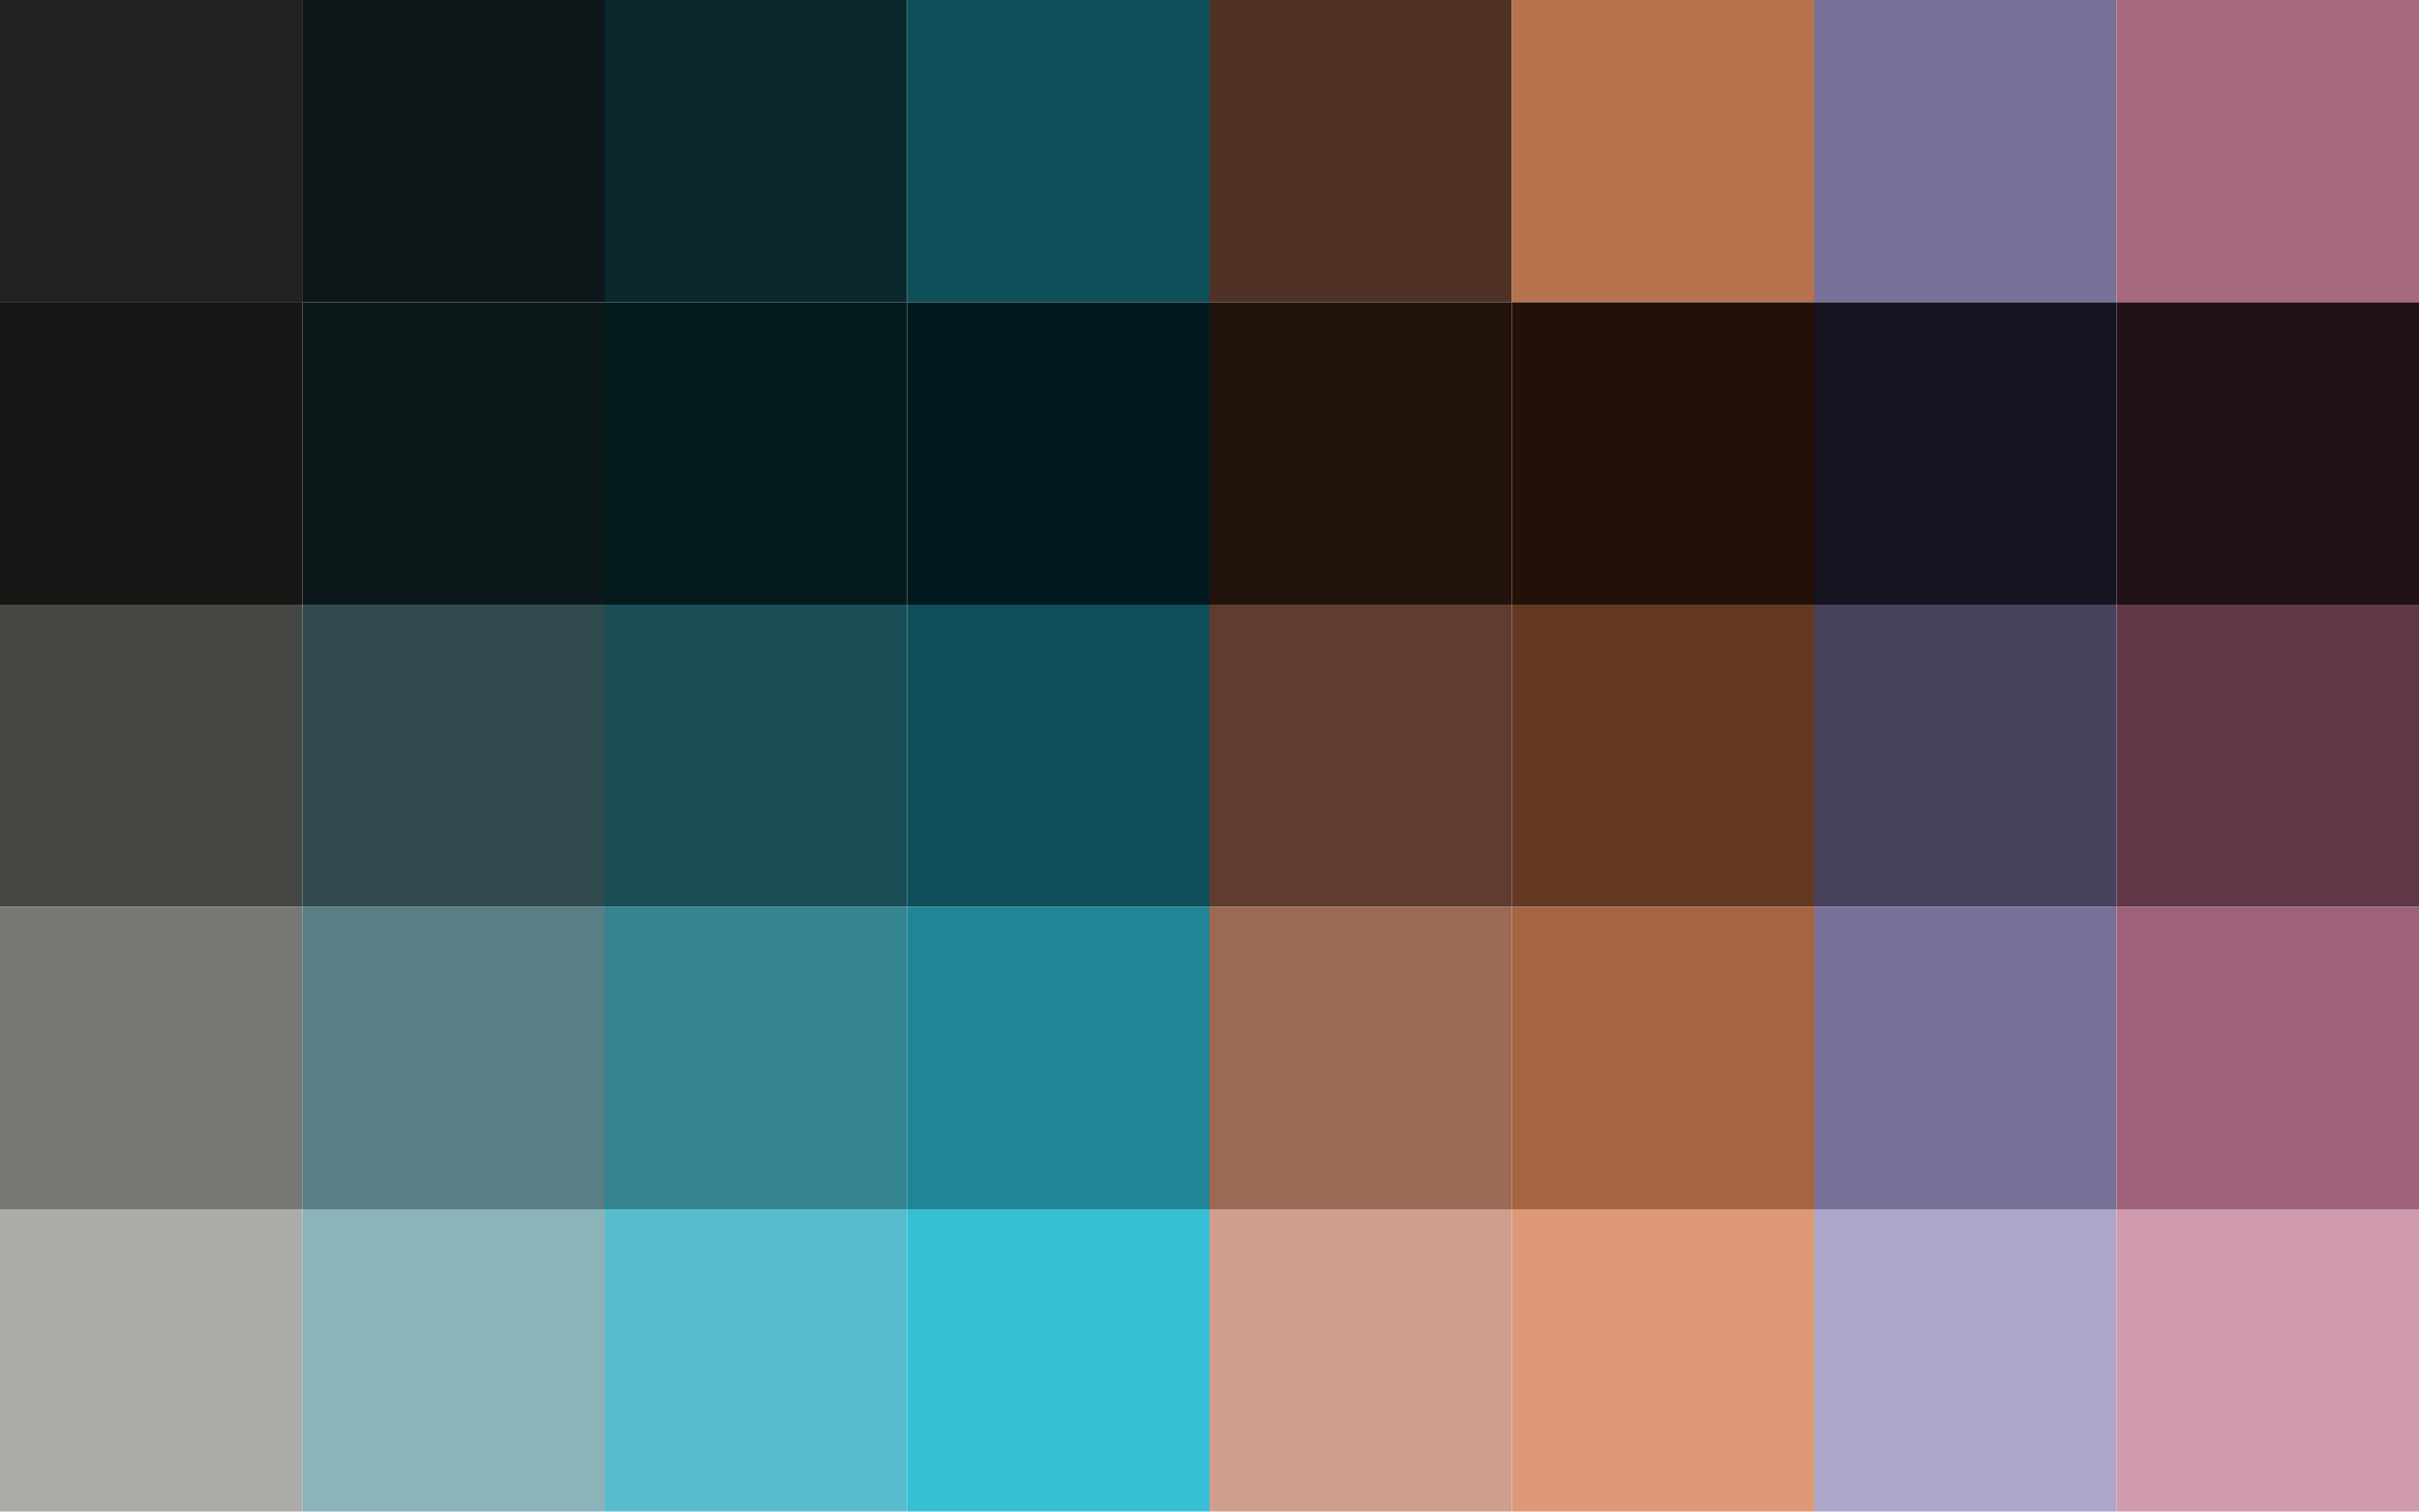
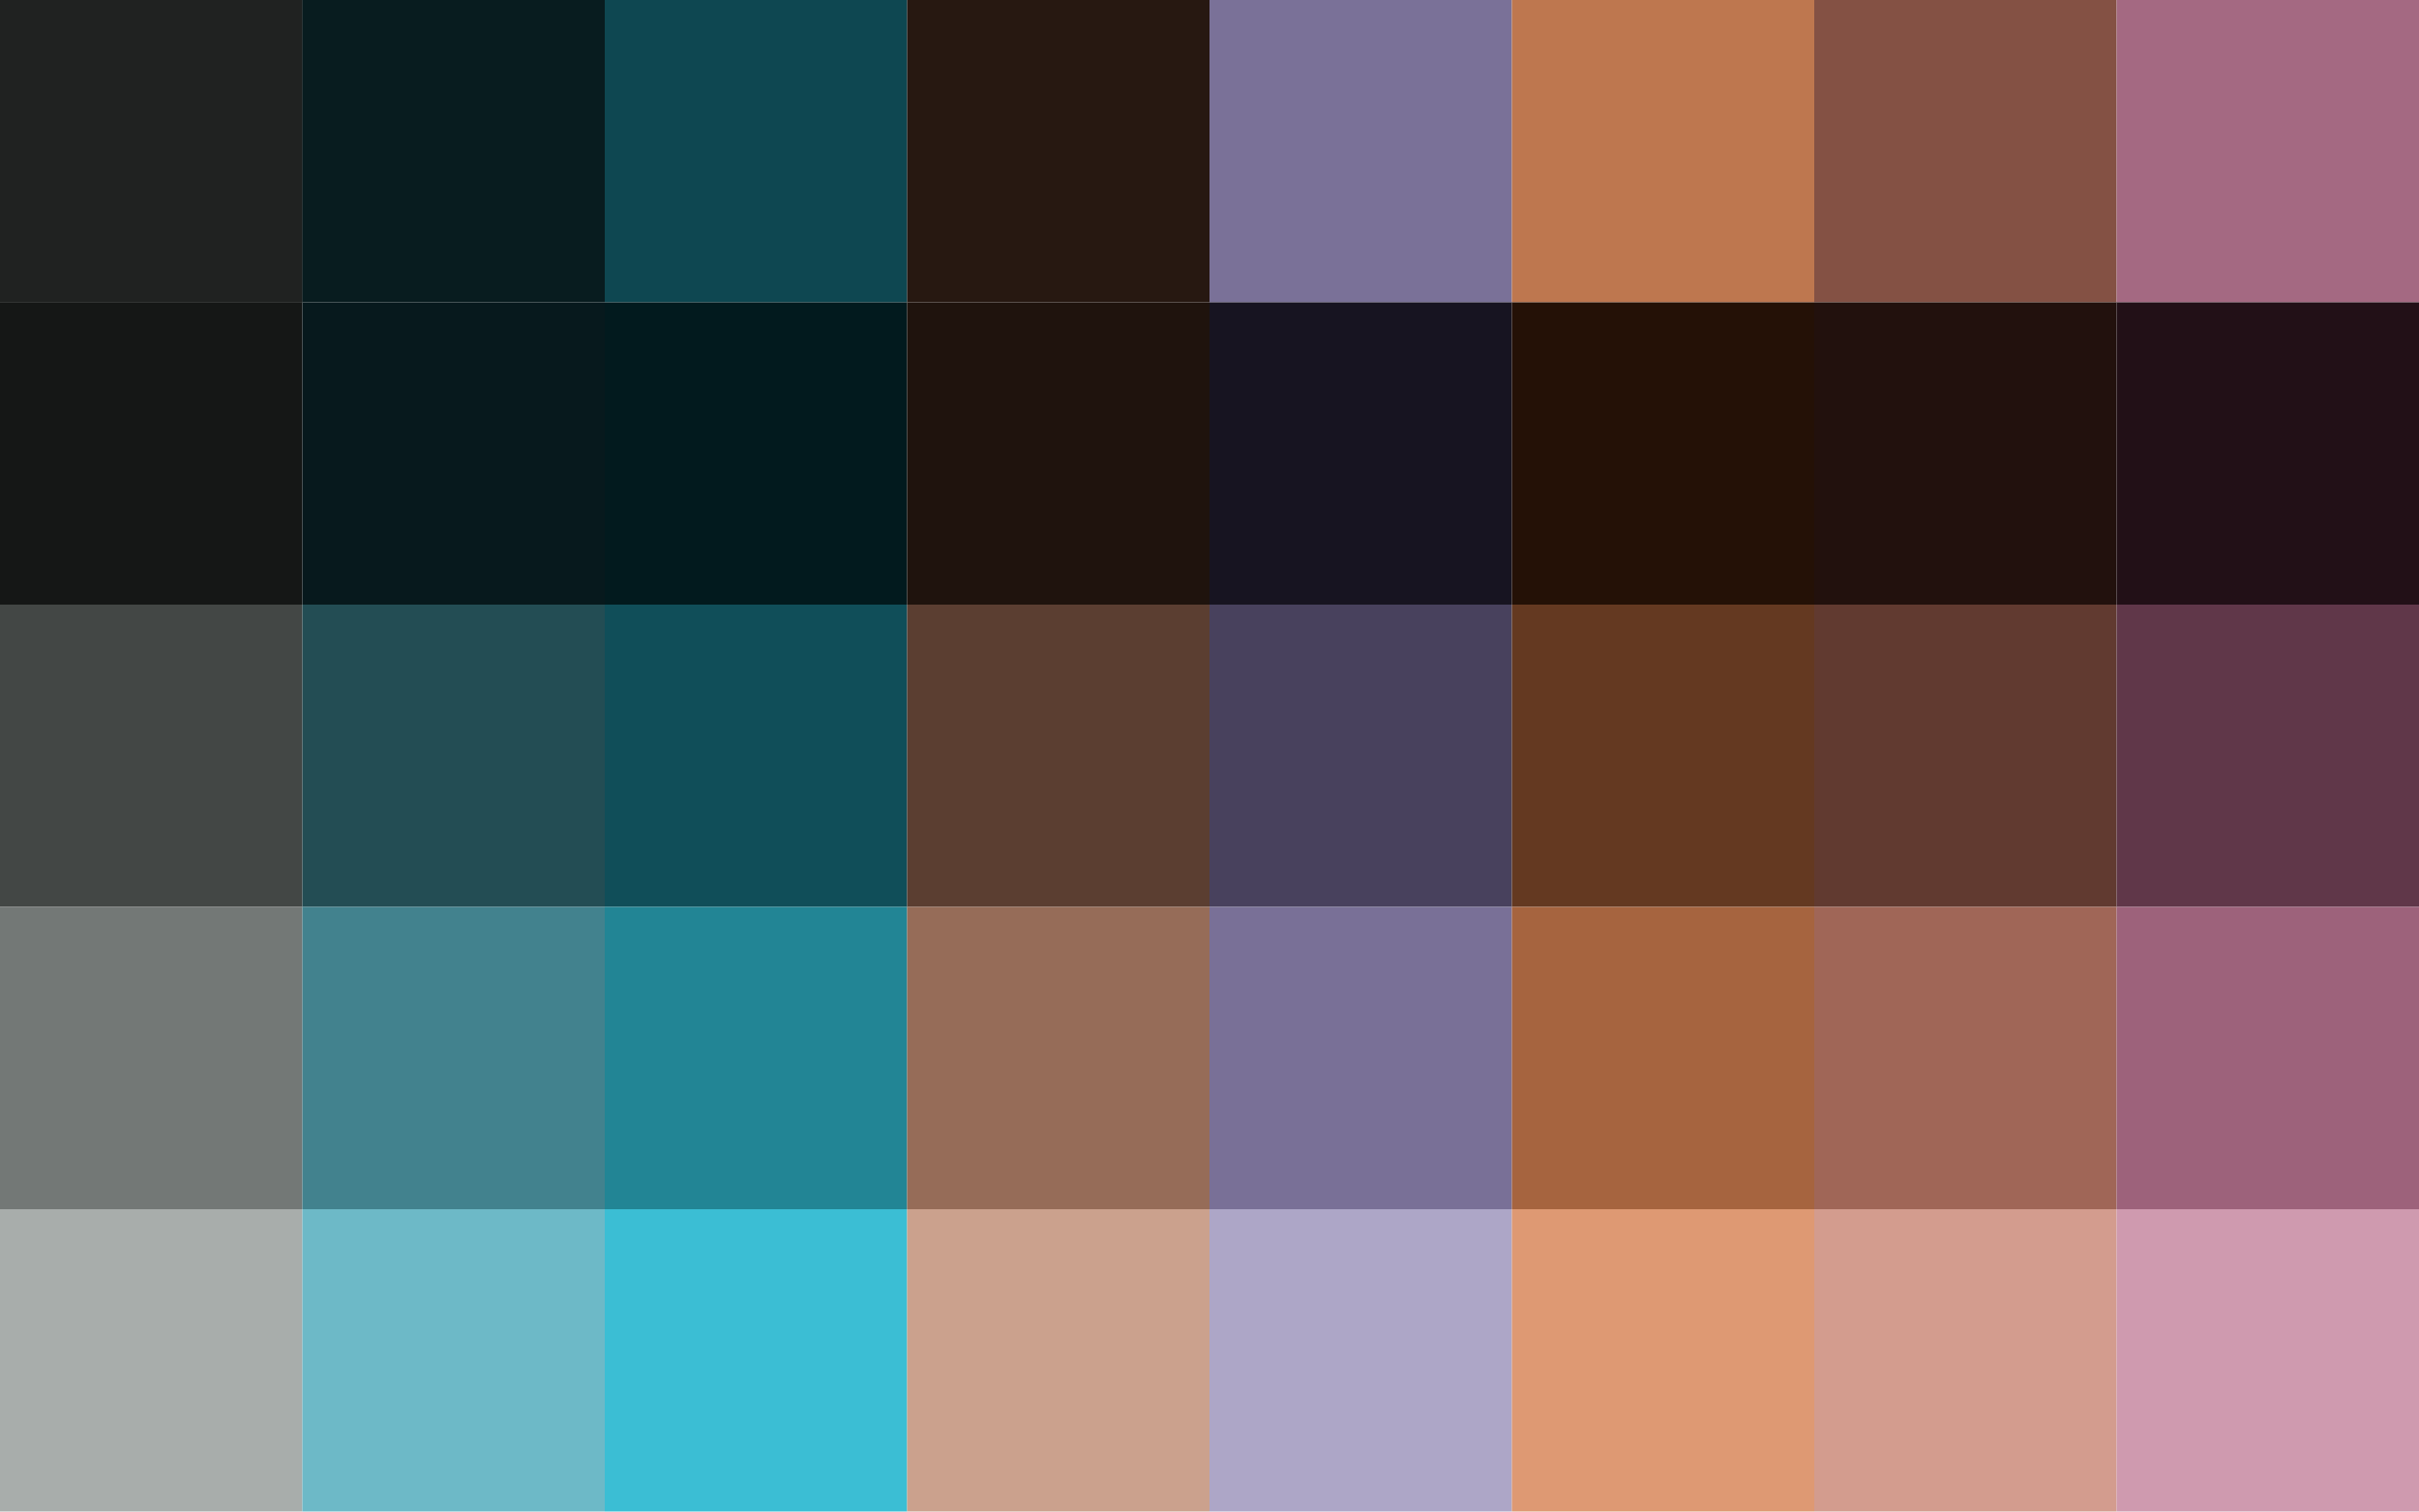
<svg xmlns="http://www.w3.org/2000/svg" height="200" viewBox="0 0 320 200">
  <rect id="swatch" width="40" height="40" />
-   <use href="#swatch" x="0" fill="rgb(35,34,33)" />
-   <use href="#swatch" x="40" fill="rgb(13,23,25)" />
-   <use href="#swatch" x="80" fill="rgb(10,40,45)" />
-   <use href="#swatch" x="120" fill="rgb(15,79,90)" />
-   <use href="#swatch" x="160" fill="rgb(79,49,38)" />
-   <use href="#swatch" x="200" fill="rgb(183,114,78)" />
-   <use href="#swatch" x="240" fill="rgb(122,113,152)" />
-   <use href="#swatch" x="280" fill="rgb(166,105,128)" />
-   <use href="#swatch" x="0" y="40" fill="rgb(22,22,21)" />
-   <use href="#swatch" x="40" y="40" fill="rgb(13,24,26)" />
-   <use href="#swatch" x="80" y="40" fill="rgb(5,26,29)" />
-   <use href="#swatch" x="120" y="40" fill="rgb(2,26,31)" />
-   <use href="#swatch" x="160" y="40" fill="rgb(33,18,12)" />
-   <use href="#swatch" x="200" y="40" fill="rgb(35,17,7)" />
-   <use href="#swatch" x="240" y="40" fill="rgb(23,20,33)" />
+   <use href="#swatch" x="0" fill="rgb(32,34,33)" />
+   <use href="#swatch" x="40" fill="rgb(8,28,31)" />
+   <use href="#swatch" x="80" fill="rgb(14,71,81)" />
+   <use href="#swatch" x="120" fill="rgb(39,24,17)" />
+   <use href="#swatch" x="160" fill="rgb(122,113,152)" />
+   <use href="#swatch" x="200" fill="rgb(190,119,79)" />
+   <use href="#swatch" x="240" fill="rgb(132,81,68)" />
+   <use href="#swatch" x="280" fill="rgb(164,105,130)" />
+   <use href="#swatch" x="0" y="40" fill="rgb(21,23,22)" />
+   <use href="#swatch" x="40" y="40" fill="rgb(7,25,29)" />
+   <use href="#swatch" x="80" y="40" fill="rgb(2,26,30)" />
+   <use href="#swatch" x="120" y="40" fill="rgb(31,19,13)" />
+   <use href="#swatch" x="160" y="40" fill="rgb(23,20,33)" />
+   <use href="#swatch" x="200" y="40" fill="rgb(36,17,6)" />
+   <use href="#swatch" x="240" y="40" fill="rgb(34,17,13)" />
  <use href="#swatch" x="280" y="40" fill="rgb(34,16,23)" />
-   <use href="#swatch" x="0" y="80" fill="rgb(70,70,67)" />
-   <use href="#swatch" x="40" y="80" fill="rgb(50,75,79)" />
-   <use href="#swatch" x="80" y="80" fill="rgb(26,78,86)" />
-   <use href="#swatch" x="120" y="80" fill="rgb(15,79,89)" />
-   <use href="#swatch" x="160" y="80" fill="rgb(95,60,47)" />
-   <use href="#swatch" x="200" y="80" fill="rgb(100,57,35)" />
-   <use href="#swatch" x="240" y="80" fill="rgb(71,65,93)" />
-   <use href="#swatch" x="280" y="80" fill="rgb(96,55,71)" />
-   <use href="#swatch" x="0" y="120" fill="rgb(119,119,116)" />
-   <use href="#swatch" x="40" y="120" fill="rgb(89,126,132)" />
-   <use href="#swatch" x="80" y="120" fill="rgb(52,132,145)" />
-   <use href="#swatch" x="120" y="120" fill="rgb(32,133,150)" />
-   <use href="#swatch" x="160" y="120" fill="rgb(156,105,86)" />
-   <use href="#swatch" x="200" y="120" fill="rgb(165,100,66)" />
-   <use href="#swatch" x="240" y="120" fill="rgb(121,112,151)" />
-   <use href="#swatch" x="280" y="120" fill="rgb(157,98,121)" />
-   <use href="#swatch" x="0" y="160" fill="rgb(172,171,168)" />
-   <use href="#swatch" x="40" y="160" fill="rgb(139,180,186)" />
-   <use href="#swatch" x="80" y="160" fill="rgb(88,188,205)" />
-   <use href="#swatch" x="120" y="160" fill="rgb(55,191,213)" />
-   <use href="#swatch" x="160" y="160" fill="rgb(208,158,141)" />
-   <use href="#swatch" x="200" y="160" fill="rgb(221,153,119)" />
-   <use href="#swatch" x="240" y="160" fill="rgb(173,166,200)" />
-   <use href="#swatch" x="280" y="160" fill="rgb(207,154,173)" />
+   <use href="#swatch" x="0" y="80" fill="rgb(67,71,69)" />
+   <use href="#swatch" x="40" y="80" fill="rgb(35,77,84)" />
+   <use href="#swatch" x="80" y="80" fill="rgb(16,78,89)" />
+   <use href="#swatch" x="120" y="80" fill="rgb(91,62,49)" />
+   <use href="#swatch" x="160" y="80" fill="rgb(72,65,93)" />
+   <use href="#swatch" x="200" y="80" fill="rgb(100,57,33)" />
+   <use href="#swatch" x="240" y="80" fill="rgb(97,58,48)" />
+   <use href="#swatch" x="280" y="80" fill="rgb(96,55,73)" />
+   <use href="#swatch" x="0" y="120" fill="rgb(115,120,118)" />
+   <use href="#swatch" x="40" y="120" fill="rgb(66,130,142)" />
+   <use href="#swatch" x="80" y="120" fill="rgb(34,133,149)" />
+   <use href="#swatch" x="120" y="120" fill="rgb(150,108,88)" />
+   <use href="#swatch" x="160" y="120" fill="rgb(121,112,151)" />
+   <use href="#swatch" x="200" y="120" fill="rgb(166,100,63)" />
+   <use href="#swatch" x="240" y="120" fill="rgb(160,102,87)" />
+   <use href="#swatch" x="280" y="120" fill="rgb(157,98,123)" />
+   <use href="#swatch" x="0" y="160" fill="rgb(168,173,171)" />
+   <use href="#swatch" x="40" y="160" fill="rgb(109,185,199)" />
+   <use href="#swatch" x="80" y="160" fill="rgb(59,190,212)" />
+   <use href="#swatch" x="120" y="160" fill="rgb(203,161,141)" />
+   <use href="#swatch" x="160" y="160" fill="rgb(173,166,199)" />
+   <use href="#swatch" x="200" y="160" fill="rgb(222,153,115)" />
+   <use href="#swatch" x="240" y="160" fill="rgb(211,156,142)" />
+   <use href="#swatch" x="280" y="160" fill="rgb(207,154,175)" />
</svg>
